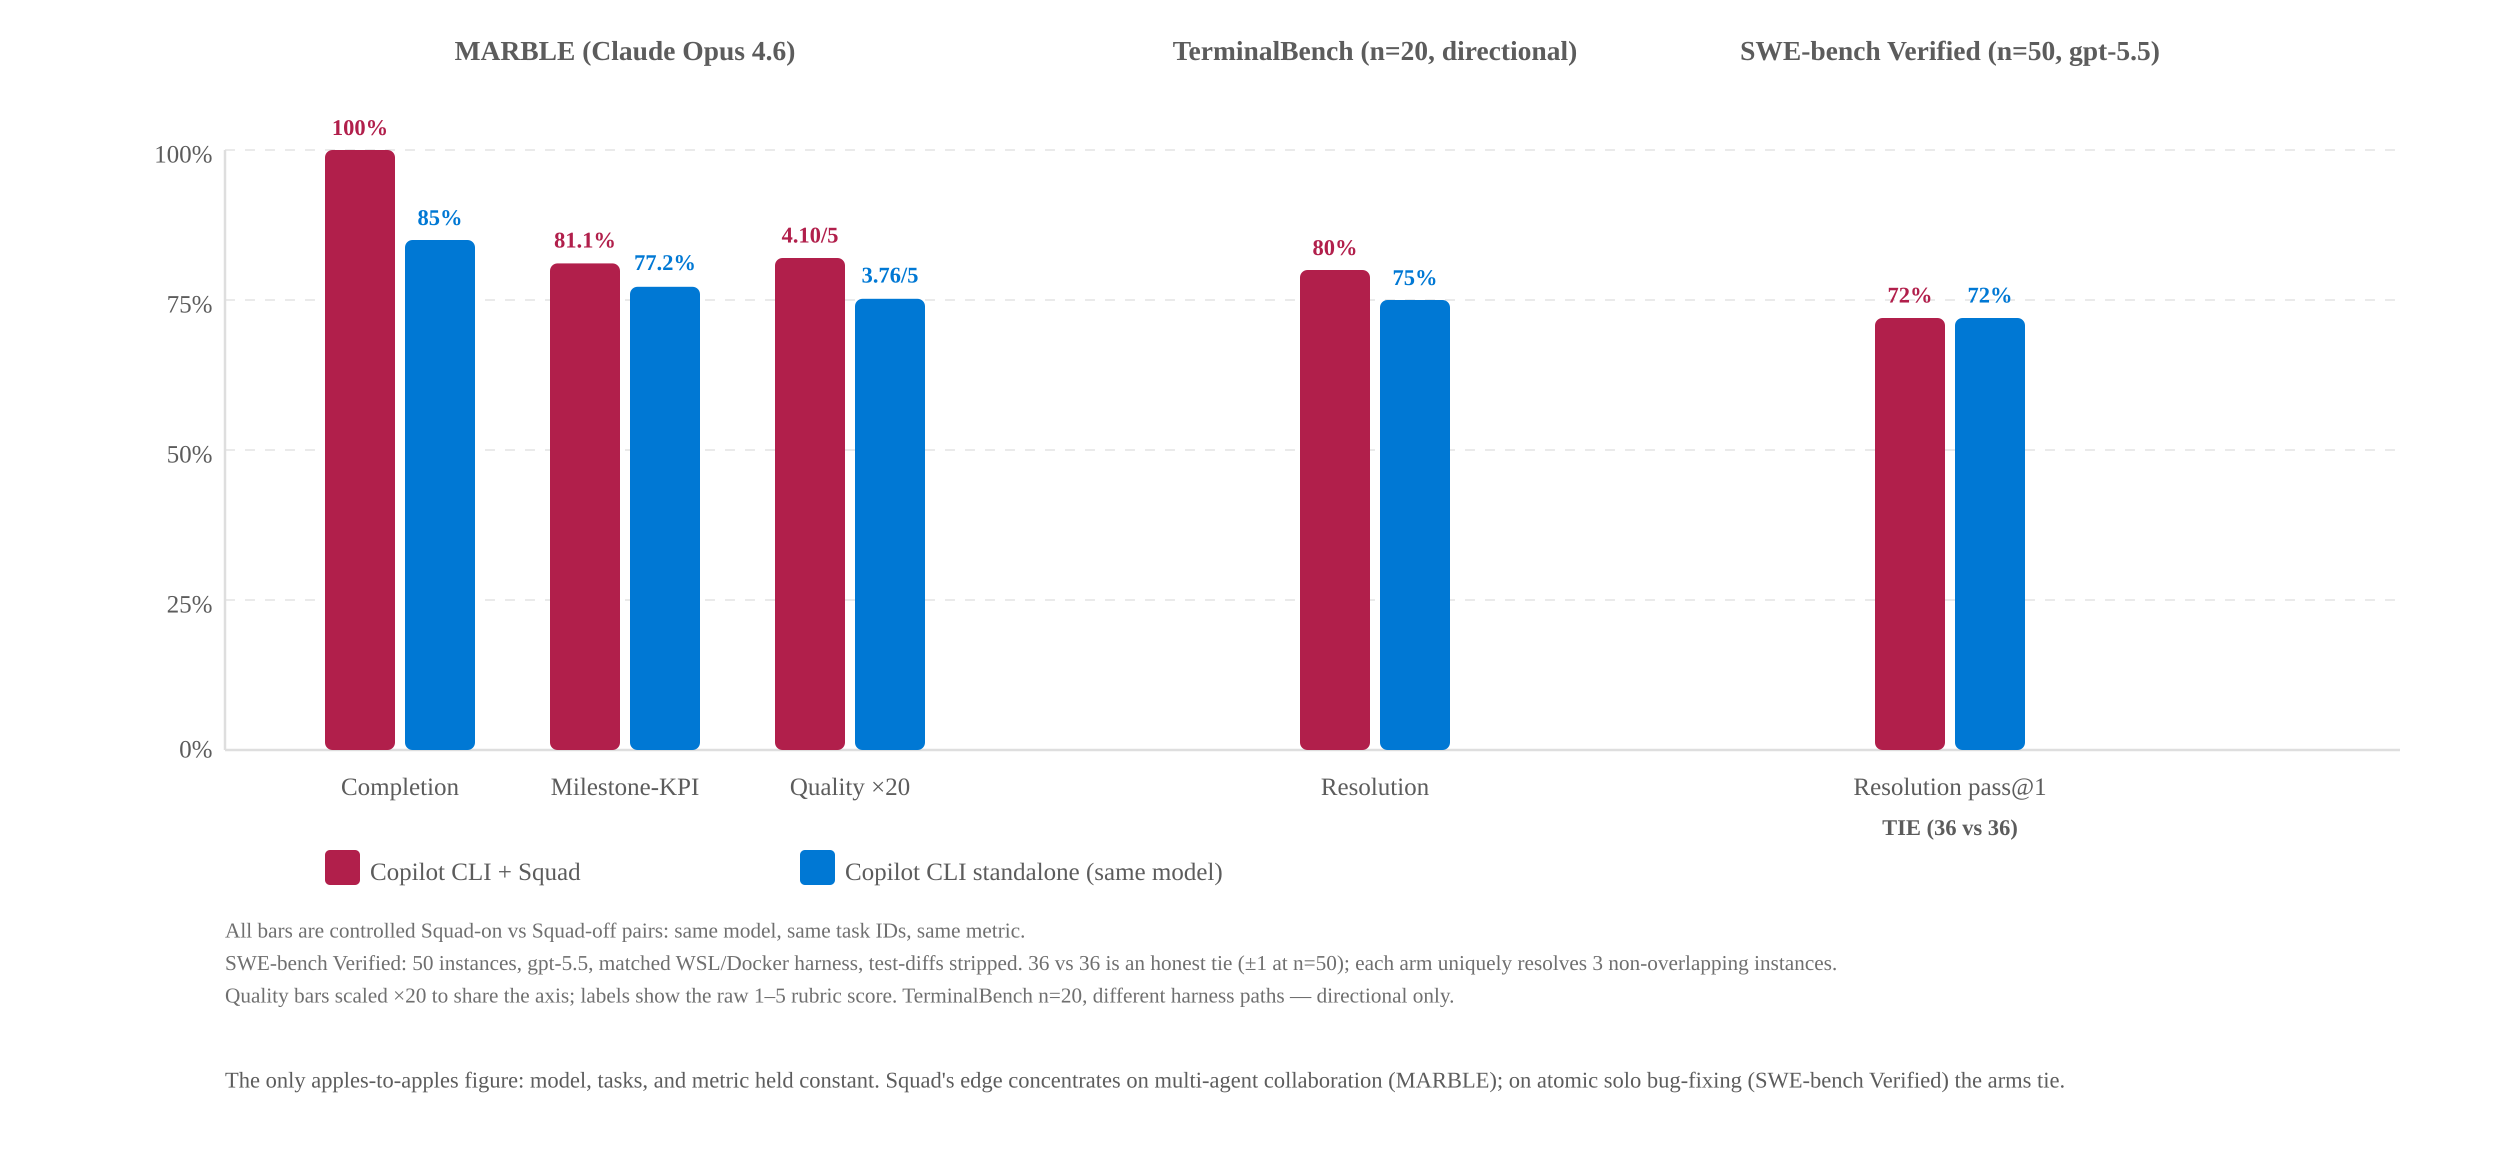
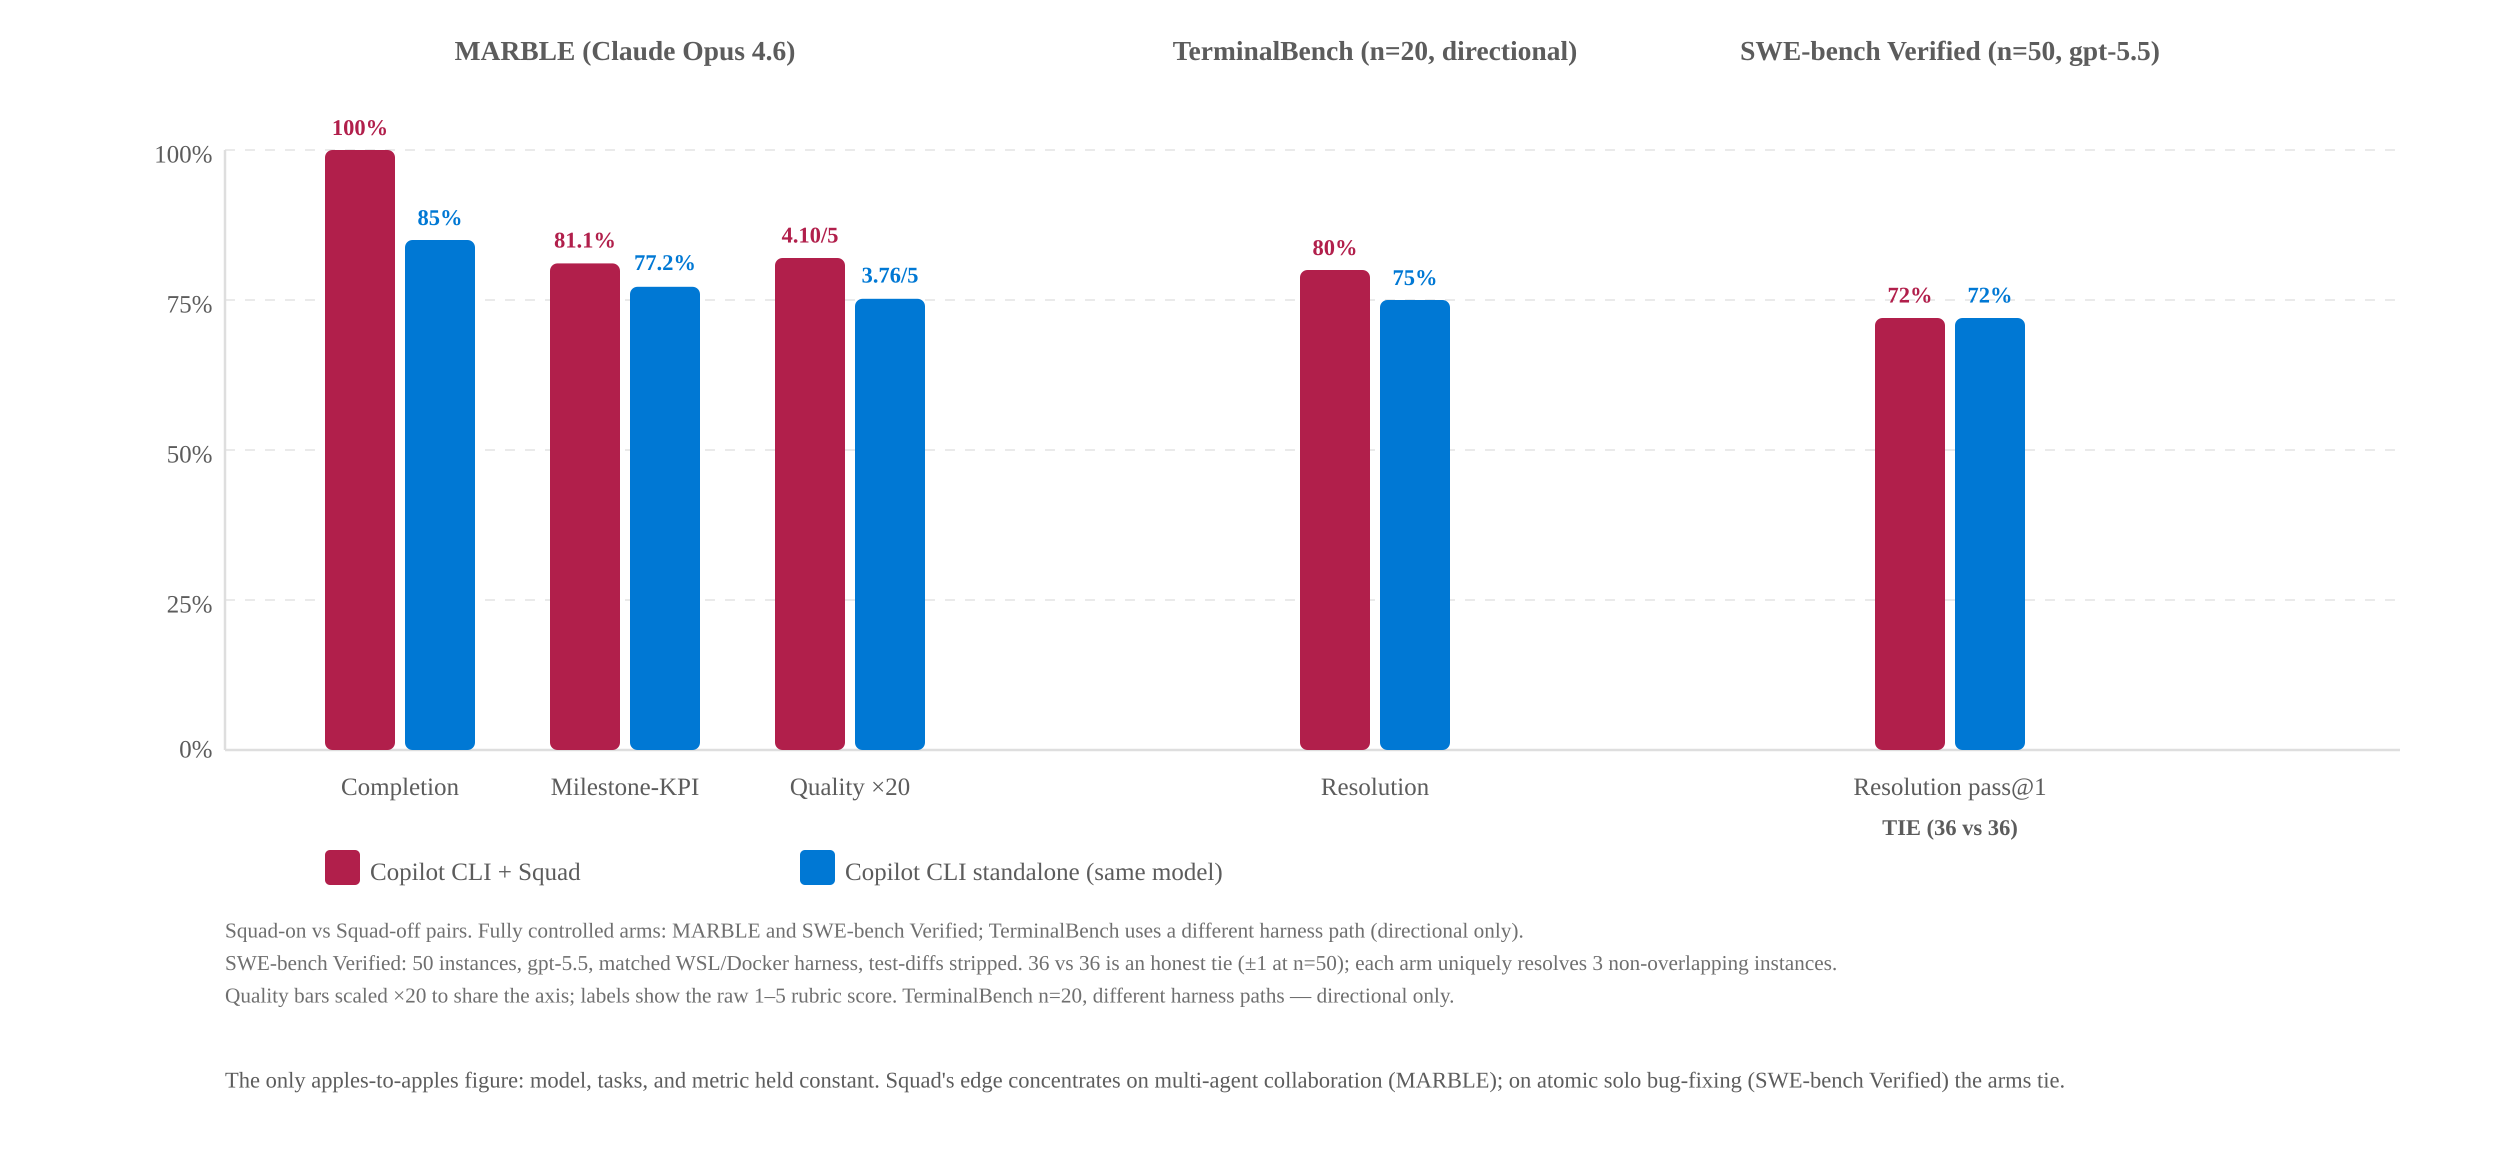
<svg xmlns="http://www.w3.org/2000/svg" width="100%" height="470" viewBox="0 0 1000 470" role="img" aria-labelledby="title desc">
  <rect x="0" y="0" width="100%" height="100%" fill="#ffffff" />
  <text x="250" y="24" text-anchor="middle" font-size="11" font-weight="600" fill="#5c5c5c">MARBLE (Claude Opus 4.6)</text>
  <text x="550" y="24" text-anchor="middle" font-size="11" font-weight="600" fill="#5c5c5c">TerminalBench (n=20, directional)</text>
  <text x="780" y="24" text-anchor="middle" font-size="11" font-weight="600" fill="#5c5c5c">SWE-bench Verified (n=50, gpt-5.5)</text>
  <line x1="90" y1="60" x2="90" y2="300" stroke="#dedede" stroke-width="1" />
  <text x="85" y="65" text-anchor="end" font-size="10" fill="#5c5c5c">100%</text>
  <text x="85" y="125" text-anchor="end" font-size="10" fill="#5c5c5c">75%</text>
  <text x="85" y="185" text-anchor="end" font-size="10" fill="#5c5c5c">50%</text>
  <text x="85" y="245" text-anchor="end" font-size="10" fill="#5c5c5c">25%</text>
  <text x="85" y="303" text-anchor="end" font-size="10" fill="#5c5c5c">0%</text>
  <line x1="90" y1="60" x2="960" y2="60" stroke="#dedede" stroke-width="0.5" stroke-dasharray="4,4" />
  <line x1="90" y1="120" x2="960" y2="120" stroke="#dedede" stroke-width="0.5" stroke-dasharray="4,4" />
  <line x1="90" y1="180" x2="960" y2="180" stroke="#dedede" stroke-width="0.5" stroke-dasharray="4,4" />
  <line x1="90" y1="240" x2="960" y2="240" stroke="#dedede" stroke-width="0.5" stroke-dasharray="4,4" />
  <line x1="90" y1="300" x2="960" y2="300" stroke="#dedede" stroke-width="1" />
  <rect x="130" y="60" width="28" height="240" fill="#b11f4b" rx="3" />
  <text x="144" y="54" text-anchor="middle" font-size="9" font-weight="600" fill="#b11f4b">100%</text>
  <rect x="162" y="96" width="28" height="204" fill="#0078d4" rx="3" />
  <text x="176" y="90" text-anchor="middle" font-size="9" font-weight="600" fill="#0078d4">85%</text>
  <text x="160" y="318" text-anchor="middle" font-size="10" fill="#5c5c5c">Completion</text>
  <rect x="220" y="105.36" width="28" height="194.64" fill="#b11f4b" rx="3" />
  <text x="234" y="99" text-anchor="middle" font-size="9" font-weight="600" fill="#b11f4b">81.1%</text>
  <rect x="252" y="114.72" width="28" height="185.28" fill="#0078d4" rx="3" />
  <text x="266" y="108" text-anchor="middle" font-size="9" font-weight="600" fill="#0078d4">77.2%</text>
  <text x="250" y="318" text-anchor="middle" font-size="10" fill="#5c5c5c">Milestone-KPI</text>
  <rect x="310" y="103.2" width="28" height="196.8" fill="#b11f4b" rx="3" />
  <text x="324" y="97" text-anchor="middle" font-size="9" font-weight="600" fill="#b11f4b">4.10/5</text>
  <rect x="342" y="119.52" width="28" height="180.48" fill="#0078d4" rx="3" />
  <text x="356" y="113" text-anchor="middle" font-size="9" font-weight="600" fill="#0078d4">3.76/5</text>
  <text x="340" y="318" text-anchor="middle" font-size="10" fill="#5c5c5c">Quality ×20</text>
  <rect x="520" y="108" width="28" height="192" fill="#b11f4b" rx="3" />
  <text x="534" y="102" text-anchor="middle" font-size="9" font-weight="600" fill="#b11f4b">80%</text>
  <rect x="552" y="120" width="28" height="180" fill="#0078d4" rx="3" />
  <text x="566" y="114" text-anchor="middle" font-size="9" font-weight="600" fill="#0078d4">75%</text>
  <text x="550" y="318" text-anchor="middle" font-size="10" fill="#5c5c5c">Resolution</text>
  <rect x="750" y="127.2" width="28" height="172.8" fill="#b11f4b" rx="3" />
  <text x="764" y="121" text-anchor="middle" font-size="9" font-weight="600" fill="#b11f4b">72%</text>
  <rect x="782" y="127.2" width="28" height="172.8" fill="#0078d4" rx="3" />
  <text x="796" y="121" text-anchor="middle" font-size="9" font-weight="600" fill="#0078d4">72%</text>
  <text x="780" y="318" text-anchor="middle" font-size="10" fill="#5c5c5c">Resolution pass@1</text>
  <text x="780" y="334" text-anchor="middle" font-size="9" font-weight="700" fill="#5c5c5c">TIE (36 vs 36)</text>
  <rect x="130" y="340" width="14" height="14" fill="#b11f4b" rx="2" />
  <text x="148" y="352" font-size="10" fill="#5c5c5c">Copilot CLI + Squad</text>
  <rect x="320" y="340" width="14" height="14" fill="#0078d4" rx="2" />
  <text x="338" y="352" font-size="10" fill="#5c5c5c">Copilot CLI standalone (same model)</text>
-   <text x="90" y="375" font-size="8.5" fill="#6f6f6f">All bars are controlled Squad-on vs Squad-off pairs: same model, same task IDs, same metric.</text>
+   <text x="90" y="375" font-size="8.5" fill="#6f6f6f">Squad-on vs Squad-off pairs. Fully controlled arms: MARBLE and SWE-bench Verified; TerminalBench uses a different harness path (directional only).</text>
  <text x="90" y="388" font-size="8.5" fill="#6f6f6f">SWE-bench Verified: 50 instances, gpt-5.5, matched WSL/Docker harness, test-diffs stripped. 36 vs 36 is an honest tie (±1 at n=50); each arm uniquely resolves 3 non-overlapping instances.</text>
  <text x="90" y="401" font-size="8.5" fill="#6f6f6f">Quality bars scaled ×20 to share the axis; labels show the raw 1–5 rubric score. TerminalBench n=20, different harness paths — directional only.</text>
  <text x="90" y="435" font-size="9" fill="#5c5c5c">The only apples-to-apples figure: model, tasks, and metric held constant. Squad's edge concentrates on multi-agent collaboration (MARBLE); on atomic solo bug-fixing (SWE-bench Verified) the arms tie.</text>
</svg>
